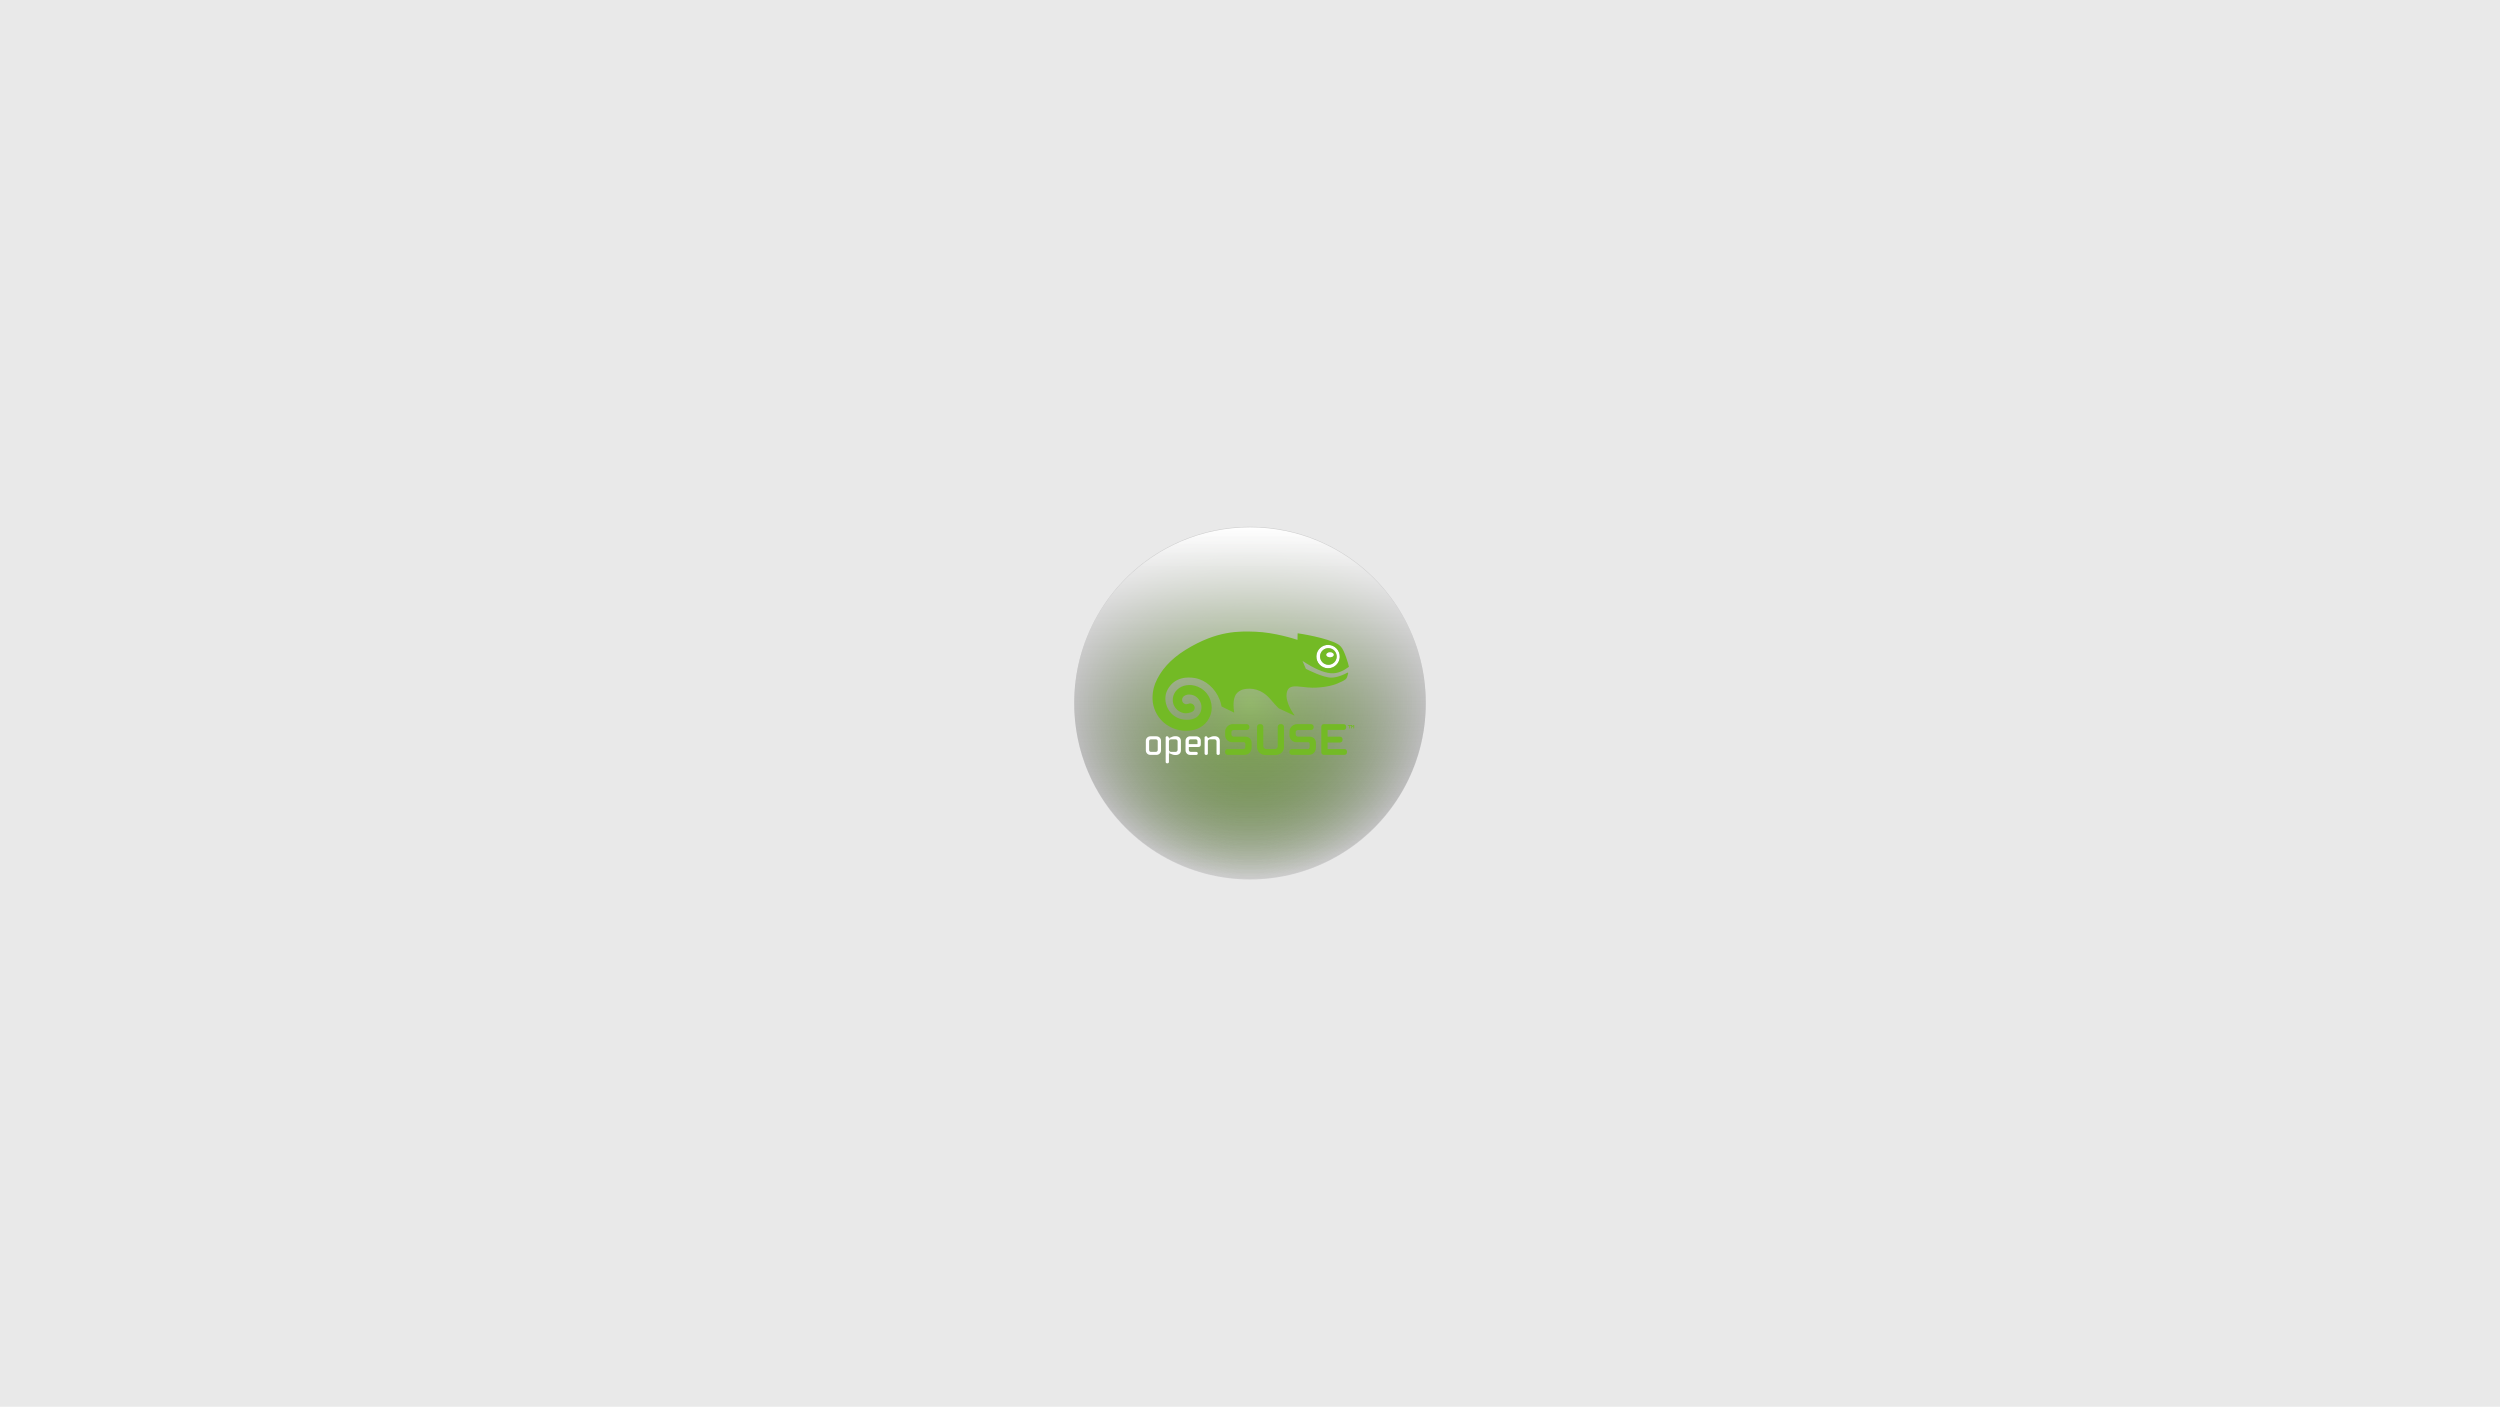
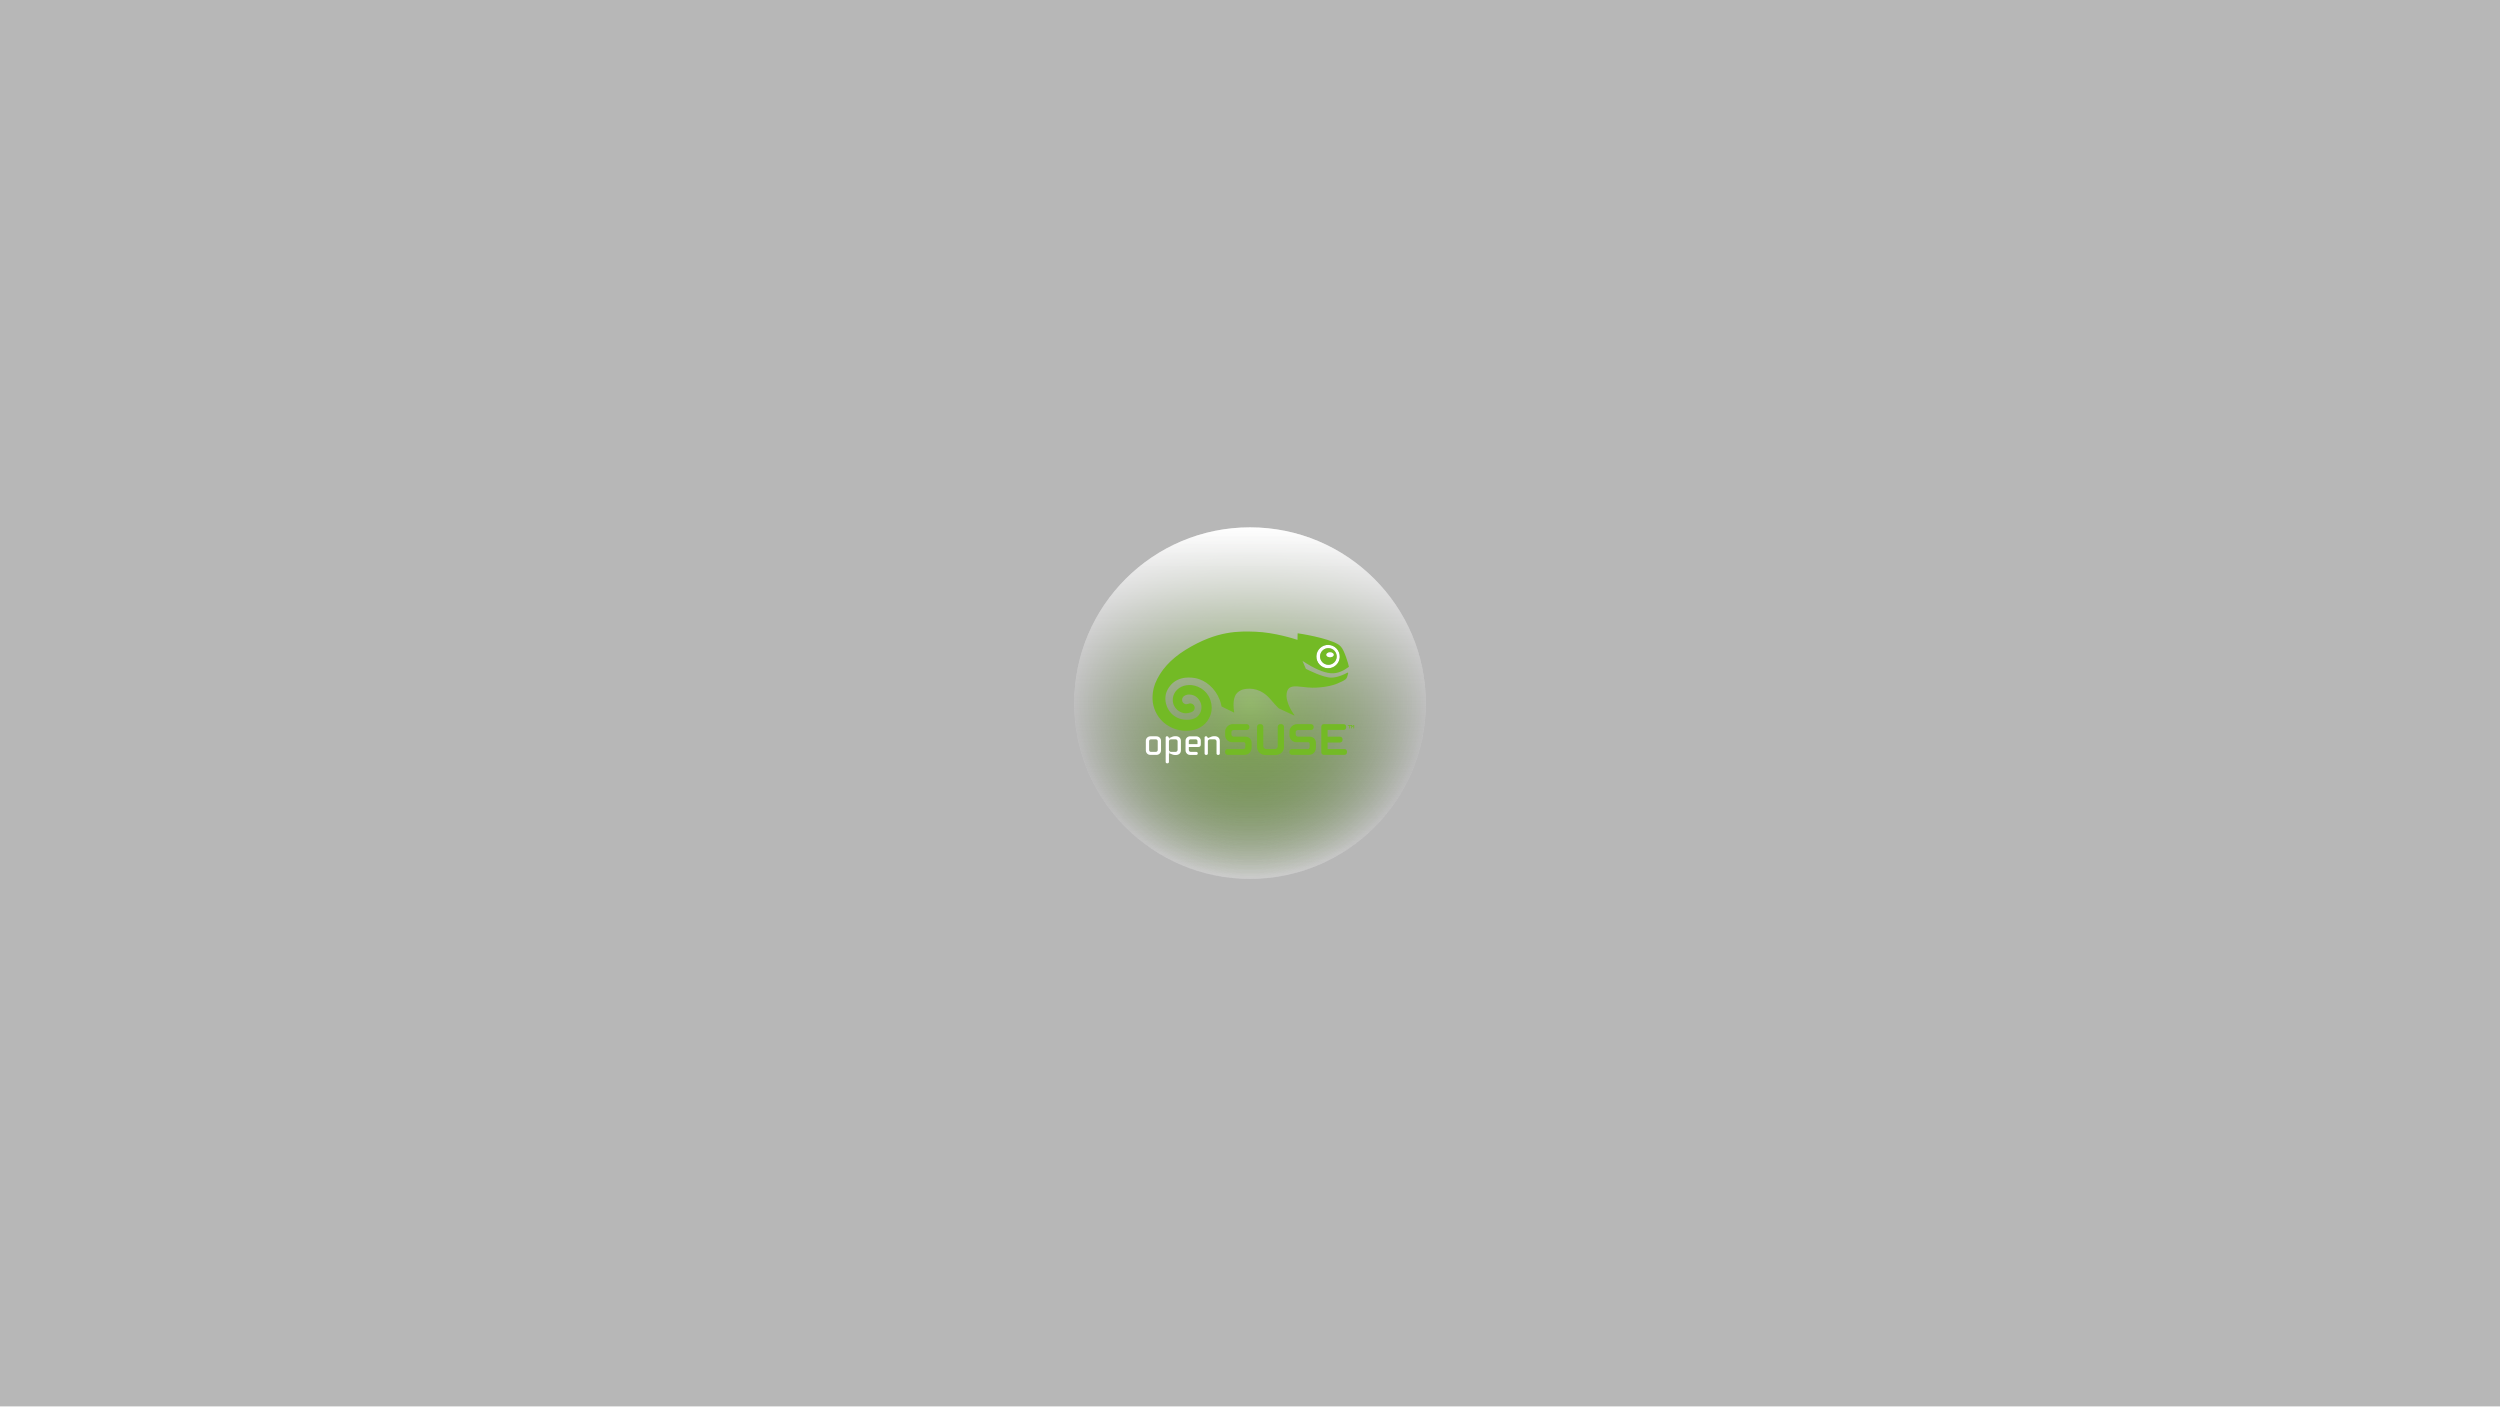
<svg xmlns="http://www.w3.org/2000/svg" xmlns:ns1="http://www.openswatchbook.org/uri/2009/osb" xmlns:xlink="http://www.w3.org/1999/xlink" id="svg3004" version="1.1" width="1920" height="1080" xml:space="preserve">
  <defs id="defs3008">
    <linearGradient id="linearGradient4028">
      <stop style="stop-color:#73ba25;stop-opacity:1;" offset="0" id="stop4030" />
      <stop style="stop-color:#73ba25;stop-opacity:0;" offset="1" id="stop4032" />
    </linearGradient>
    <linearGradient id="linearGradient4164">
      <stop style="stop-color:#a80030;stop-opacity:1;" offset="0" id="stop4166" />
      <stop style="stop-color:#a80030;stop-opacity:0;" offset="1" id="stop4168" />
    </linearGradient>
    <linearGradient id="linearGradient5303">
      <stop style="stop-color:#f26711;stop-opacity:1;" offset="0" id="stop5305" />
      <stop style="stop-color:#f26711;stop-opacity:0;" offset="1" id="stop5307" />
    </linearGradient>
    <linearGradient id="linearGradient5267">
      <stop style="stop-color:#666666;stop-opacity:1;" offset="0" id="stop5269" />
      <stop style="stop-color:#666666;stop-opacity:0;" offset="1" id="stop5271" />
    </linearGradient>
    <linearGradient id="linearGradient5251" ns1:paint="solid">
      <stop style="stop-color:#666666;stop-opacity:1;" offset="0" id="stop5253" />
    </linearGradient>
    <linearGradient xlink:href="#linearGradient5267" id="linearGradient5273" x1="-395.365" y1="-212.642" x2="4.763" y2="-212.642" gradientUnits="userSpaceOnUse" />
    <radialGradient xlink:href="#linearGradient5303" id="radialGradient5325" cx="-163.148" cy="-366.263" fx="-163.148" fy="-366.263" r="144.094" gradientTransform="matrix(1,0,0,0.9338842,0,-24.21576)" gradientUnits="userSpaceOnUse" />
    <radialGradient xlink:href="#linearGradient4164" id="radialGradient4170" cx="1447.778" cy="-272.917" fx="1447.778" fy="-272.917" r="223.333" gradientTransform="matrix(1,0,0,0.9751244,0,-6.788974)" gradientUnits="userSpaceOnUse" />
    <radialGradient xlink:href="#linearGradient4164-9" id="radialGradient4170-9" cx="1447.778" cy="-272.917" fx="1447.778" fy="-272.917" r="223.333" gradientTransform="matrix(1,0,0,0.9751244,0,-6.788974)" gradientUnits="userSpaceOnUse" />
    <linearGradient id="linearGradient4164-9">
      <stop style="stop-color:#a80030;stop-opacity:1;" offset="0" id="stop4166-0" />
      <stop style="stop-color:#a80030;stop-opacity:0;" offset="1" id="stop4168-2" />
    </linearGradient>
    <radialGradient r="223.333" fy="-272.917" fx="1447.778" cy="-272.917" cx="1447.778" gradientTransform="matrix(1,0,0,0.9751244,0,-6.788974)" gradientUnits="userSpaceOnUse" id="radialGradient4206" xlink:href="#linearGradient4164-9" />
    <radialGradient xlink:href="#linearGradient4164" id="radialGradient14319" gradientUnits="userSpaceOnUse" gradientTransform="matrix(1,0,0,0.9751244,0,-6.788974)" cx="1447.778" cy="-272.917" fx="1447.778" fy="-272.917" r="223.333" />
    <linearGradient xlink:href="#linearGradient5267" id="linearGradient14321" gradientUnits="userSpaceOnUse" x1="-395.365" y1="-212.642" x2="4.763" y2="-212.642" />
    <linearGradient xlink:href="#linearGradient5267" id="linearGradient14345" gradientUnits="userSpaceOnUse" x1="-395.365" y1="-212.642" x2="4.763" y2="-212.642" />
    <radialGradient xlink:href="#linearGradient4164" id="radialGradient14347" gradientUnits="userSpaceOnUse" gradientTransform="matrix(1,0,0,0.9751244,0,-6.788974)" cx="1447.778" cy="-272.917" fx="1447.778" fy="-272.917" r="223.333" />
    <radialGradient xlink:href="#linearGradient4164" id="radialGradient14931" gradientUnits="userSpaceOnUse" gradientTransform="matrix(1,0,0,0.9751244,0,-6.788974)" cx="1447.778" cy="-272.917" fx="1447.778" fy="-272.917" r="223.333" />
    <linearGradient xlink:href="#linearGradient5267" id="linearGradient14933" gradientUnits="userSpaceOnUse" x1="-395.365" y1="-212.642" x2="4.763" y2="-212.642" />
    <radialGradient xlink:href="#linearGradient4164" id="radialGradient14961" gradientUnits="userSpaceOnUse" gradientTransform="matrix(1,0,0,0.9751244,0,-6.788974)" cx="1447.778" cy="-272.917" fx="1447.778" fy="-272.917" r="223.333" />
    <linearGradient xlink:href="#linearGradient5267" id="linearGradient14963" gradientUnits="userSpaceOnUse" x1="-395.365" y1="-212.642" x2="4.763" y2="-212.642" />
    <linearGradient xlink:href="#linearGradient5267" id="linearGradient14991" gradientUnits="userSpaceOnUse" x1="-395.365" y1="-212.642" x2="4.763" y2="-212.642" />
    <linearGradient xlink:href="#linearGradient5267" id="linearGradient15015" gradientUnits="userSpaceOnUse" x1="-395.365" y1="-212.642" x2="4.763" y2="-212.642" />
    <radialGradient r="125.556" fy="-292.917" fx="-318.889" cy="-292.917" cx="-318.889" gradientTransform="matrix(1,0,0,1.061947,0,18.14526)" gradientUnits="userSpaceOnUse" id="radialGradient3812" xlink:href="#linearGradient3787-8" />
    <linearGradient id="linearGradient3787-8">
      <stop style="stop-color:#000000;stop-opacity:1;" offset="0" id="stop3789-9" />
      <stop style="stop-color:#000000;stop-opacity:0;" offset="1" id="stop3791-4" />
    </linearGradient>
    <linearGradient xlink:href="#linearGradient5267" id="linearGradient3258" gradientUnits="userSpaceOnUse" x1="-395.365" y1="-212.642" x2="4.763" y2="-212.642" />
    <radialGradient xlink:href="#linearGradient4028" id="radialGradient4034" cx="1447.778" cy="-272.917" fx="1447.778" fy="-272.917" r="223.333" gradientTransform="matrix(1,0,0,0.9751244,0,-6.788974)" gradientUnits="userSpaceOnUse" />
    <radialGradient xlink:href="#linearGradient3787-8" id="radialGradient4036" gradientUnits="userSpaceOnUse" gradientTransform="matrix(1,0,0,1.061947,0,18.14526)" cx="-318.889" cy="-292.917" fx="-318.889" fy="-292.917" r="125.556" />
    <radialGradient xlink:href="#linearGradient3787-8" id="radialGradient4104" gradientUnits="userSpaceOnUse" gradientTransform="matrix(1,0,0,1.061947,0,18.14526)" cx="-318.889" cy="-292.917" fx="-318.889" fy="-292.917" r="125.556" />
    <radialGradient xlink:href="#linearGradient4028" id="radialGradient4106" gradientUnits="userSpaceOnUse" gradientTransform="matrix(1,0,0,0.9751244,0,-6.788974)" cx="1447.778" cy="-272.917" fx="1447.778" fy="-272.917" r="223.333" />
    <linearGradient xlink:href="#linearGradient5267" id="linearGradient4108" gradientUnits="userSpaceOnUse" x1="-395.365" y1="-212.642" x2="4.763" y2="-212.642" />
    <linearGradient xlink:href="#linearGradient5267-6" id="linearGradient3070" gradientUnits="userSpaceOnUse" x1="-395.365" y1="-212.642" x2="4.763" y2="-212.642" />
    <linearGradient id="linearGradient5267-6">
      <stop style="stop-color:#666666;stop-opacity:1;" offset="0" id="stop5269-8" />
      <stop style="stop-color:#666666;stop-opacity:0;" offset="1" id="stop5271-6" />
    </linearGradient>
    <radialGradient xlink:href="#linearGradient4028-5" id="radialGradient3072" gradientUnits="userSpaceOnUse" gradientTransform="matrix(1,0,0,0.9751244,0,-6.788974)" cx="1447.778" cy="-272.917" fx="1447.778" fy="-272.917" r="223.333" />
    <linearGradient id="linearGradient4028-5">
      <stop style="stop-color:#73ba25;stop-opacity:1;" offset="0" id="stop4030-5" />
      <stop style="stop-color:#73ba25;stop-opacity:0;" offset="1" id="stop4032-1" />
    </linearGradient>
    <radialGradient xlink:href="#linearGradient3787-8-7" id="radialGradient3074" gradientUnits="userSpaceOnUse" gradientTransform="matrix(1,0,0,1.061947,0,18.14526)" cx="-318.889" cy="-292.917" fx="-318.889" fy="-292.917" r="125.556" />
    <linearGradient id="linearGradient3787-8-7">
      <stop style="stop-color:#000000;stop-opacity:1;" offset="0" id="stop3789-9-7" />
      <stop style="stop-color:#000000;stop-opacity:0;" offset="1" id="stop3791-4-9" />
    </linearGradient>
    <radialGradient r="125.556" fy="-292.917" fx="-318.889" cy="-292.917" cx="-318.889" gradientTransform="matrix(1,0,0,1.061947,0,18.14526)" gradientUnits="userSpaceOnUse" id="radialGradient3116" xlink:href="#linearGradient3787-8-7" />
    <radialGradient xlink:href="#linearGradient3787-8-7" id="radialGradient3131" gradientUnits="userSpaceOnUse" gradientTransform="matrix(1,0,0,1.061947,0,18.14526)" cx="-318.889" cy="-292.917" fx="-318.889" fy="-292.917" r="125.556" />
    <radialGradient xlink:href="#linearGradient4028-5" id="radialGradient3133" gradientUnits="userSpaceOnUse" gradientTransform="matrix(1,0,0,0.9751244,0,-6.788974)" cx="1447.778" cy="-272.917" fx="1447.778" fy="-272.917" r="223.333" />
    <linearGradient xlink:href="#linearGradient5267-6" id="linearGradient3135" gradientUnits="userSpaceOnUse" x1="-395.365" y1="-212.642" x2="4.763" y2="-212.642" />
    <radialGradient xlink:href="#linearGradient3787-8-4" id="radialGradient3841" gradientUnits="userSpaceOnUse" gradientTransform="matrix(1,0,0,1.061947,0,18.14526)" cx="-318.889" cy="-292.917" fx="-318.889" fy="-292.917" r="125.556" />
    <linearGradient id="linearGradient3787-8-4">
      <stop style="stop-color:#000000;stop-opacity:1;" offset="0" id="stop3789-9-8" />
      <stop style="stop-color:#000000;stop-opacity:0;" offset="1" id="stop3791-4-6" />
    </linearGradient>
    <radialGradient xlink:href="#linearGradient4028-57" id="radialGradient3839" gradientUnits="userSpaceOnUse" gradientTransform="matrix(1,0,0,0.9751244,0,-6.788974)" cx="1447.778" cy="-272.917" fx="1447.778" fy="-272.917" r="223.333" />
    <linearGradient id="linearGradient4028-57">
      <stop style="stop-color:#73ba25;stop-opacity:1;" offset="0" id="stop4030-6" />
      <stop style="stop-color:#73ba25;stop-opacity:0;" offset="1" id="stop4032-9" />
    </linearGradient>
    <linearGradient xlink:href="#linearGradient5267-9" id="linearGradient3837" gradientUnits="userSpaceOnUse" x1="-395.365" y1="-212.642" x2="4.763" y2="-212.642" />
    <linearGradient id="linearGradient5267-9">
      <stop style="stop-color:#ffffff;stop-opacity:1;" offset="0" id="stop5269-4" />
      <stop style="stop-color:#666666;stop-opacity:0;" offset="1" id="stop5271-7" />
    </linearGradient>
    <linearGradient xlink:href="#linearGradient5267-9" id="linearGradient3866" gradientUnits="userSpaceOnUse" x1="-395.365" y1="-212.642" x2="4.763" y2="-212.642" />
    <radialGradient xlink:href="#linearGradient4028-57" id="radialGradient3868" gradientUnits="userSpaceOnUse" gradientTransform="matrix(1,0,0,0.9751244,0,-6.788974)" cx="1447.778" cy="-272.917" fx="1447.778" fy="-272.917" r="223.333" />
    <radialGradient xlink:href="#linearGradient3787-8-4" id="radialGradient3870" gradientUnits="userSpaceOnUse" gradientTransform="matrix(1,0,0,1.061947,0,18.14526)" cx="-318.889" cy="-292.917" fx="-318.889" fy="-292.917" r="125.556" />
  </defs>
  <g id="g3012" transform="matrix(1.25,0,0,-1.25,0,1080)">
-     <rect style="fill:#e9e9e9;fill-opacity:1;stroke:none" id="rect3036" width="1536" height="864" x="0" y="-864" transform="scale(1,-1)" />
+     <rect style="fill:#b7b7b7;fill-opacity:1;stroke:none" id="rect3036" width="1536" height="864" x="0" y="-864" transform="scale(1,-1)" />
    <g id="g3872">
-       <path transform="matrix(1.08777,0,0,-1.008,913.295,91.62002)" d="m -34.286,-337.679 a 99.286,107.143 0 1 1 -198.571,0 99.286,107.143 0 1 1 198.571,0 z" id="path3219" style="fill:#cdcdcd;fill-opacity:1;fill-rule:nonzero;stroke:none" />
-       <path transform="matrix(0,0.860177,0.81,0,1005.263,706.3009)" d="m -193.333,-292.917 a 125.556,133.333 0 1 1 -251.111,0 125.556,133.333 0 1 1 251.111,0 z" id="path5277-0" style="opacity:0.75;fill:url(#radialGradient3870);fill-opacity:1;fill-rule:evenodd;stroke:none" />
-       <path transform="matrix(0.4835821,0,0,-0.4959184,67.88056,296.6556)" d="m 1671.111,-272.917 a 223.333,217.778 0 1 1 -446.667,0 223.333,217.778 0 1 1 446.667,0 z" id="path4162" style="fill:url(#radialGradient3868);fill-opacity:1;fill-rule:nonzero;stroke:none" />
-       <path transform="matrix(0,-0.5398262,-0.5813513,0,644.3803,326.5714)" d="m 4.763,-212.642 a 200.064,185.774 0 1 1 -400.129,0 200.064,185.774 0 1 1 400.129,0 z" id="path3806" style="fill:url(#linearGradient3866);fill-opacity:1;fill-rule:evenodd;stroke:none" />
+       <path transform="matrix(1.08777,0,0,-1.008,913.295,91.62002)" d="m -34.286,-337.679 c 0,59.173 -44.452,107.143 -99.286,107.143 -54.834,0 -99.286,-47.969 -99.286,-107.143 0,-59.173 44.452,-107.143 99.286,-107.143 54.834,0 99.286,47.969 99.286,107.143 z" id="path3219" style="fill:#cdcdcd;fill-opacity:1;fill-rule:nonzero;stroke:none" />
+       <path transform="matrix(0,0.860177,0.81,0,1005.263,706.3009)" d="m -193.333,-292.917 c 0,73.638 -56.213,133.333 -125.556,133.333 -69.342,0 -125.556,-59.695 -125.556,-133.333 0,-73.638 56.213,-133.333 125.556,-133.333 69.342,0 125.556,59.695 125.556,133.333 z" id="path5277-0" style="opacity:0.75;fill:url(#radialGradient3870);fill-opacity:1;fill-rule:evenodd;stroke:none" />
+       <path transform="matrix(0.4835821,0,0,-0.4959184,67.88056,296.6556)" d="m 1671.111,-272.917 c 0,120.275 -99.99,217.778 -223.333,217.778 -123.344,0 -223.333,-97.502 -223.333,-217.778 0,-120.275 99.99,-217.778 223.333,-217.778 123.344,0 223.333,97.502 223.333,217.778 z" id="path4162" style="fill:url(#radialGradient3868);fill-opacity:1;fill-rule:nonzero;stroke:none" />
+       <path transform="matrix(0,-0.5398262,-0.5813513,0,644.3803,326.5714)" d="m 4.763,-212.642 c 0,102.6 -89.572,185.774 -200.064,185.774 -110.493,0 -200.064,-83.174 -200.064,-185.774 0,-102.6 89.572,-185.774 200.064,-185.774 110.493,0 200.064,83.174 200.064,185.774 z" id="path3806" style="fill:url(#linearGradient3866);fill-opacity:1;fill-rule:evenodd;stroke:none" />
      <g transform="matrix(0.941182,0,0,0.9411789,-769.6221,54.04274)" id="g4068">
        <path style="fill:#73ba25" d="m 1700.263,385.204 c 0,-0.104 -0.088,-0.192 -0.197,-0.192 h -0.088 c -0.104,0 -0.192,0.088 -0.192,0.192 v 1.631 h -0.92 v -1.631 c 0,-0.104 -0.093,-0.192 -0.203,-0.192 h -0.082 c -0.104,0 -0.192,0.088 -0.192,0.192 v 1.631 h -0.69 c -0.099,0 -0.181,0.071 -0.181,0.181 v 0.093 c 0,0.11 0.082,0.175 0.181,0.175 h 2.414 c 0.093,0 0.159,-0.033 0.192,-0.088 l 0.454,-0.684 0.455,0.684 c 0.038,0.049 0.093,0.088 0.192,0.088 h 0.307 v -2.097 c 0,-0.099 -0.093,-0.192 -0.203,-0.192 l -0.027,0.016 h -0.088 c -0.104,0 -0.192,0.088 -0.192,0.192 v 1.369 l -0.301,-0.46 c -0.033,-0.044 -0.093,-0.066 -0.148,-0.066 h -0.033 c -0.055,0 -0.12,0.022 -0.153,0.066 l -0.307,0.46 v -1.368 z" id="path3135" />
        <path style="fill:#73ba25" d="m 1697.033,369.928 v -0.443 c 0,-0.975 -0.74,-1.686 -1.764,-1.686 h -13.32 c -0.969,0 -1.692,0.728 -1.692,1.686 v 16.71 c 0,0.964 0.75,1.686 1.725,1.686 l 0.01,-0.016 h 12.729 c 1.024,0 1.768,-0.706 1.768,-1.68 v -0.444 c 0,-0.974 -0.745,-1.68 -1.768,-1.68 0,0 -9.866,0 -10.353,0 0,-0.439 0,-3.942 0,-4.375 0.488,0 7.988,0 7.988,0 1.024,0 1.768,-0.718 1.768,-1.692 v -0.439 c 0,-0.98 -0.745,-1.686 -1.768,-1.686 0,0 -7.5,0 -7.988,0 0,-0.439 0,-3.827 0,-4.26 0.488,0 10.906,0 10.906,0 1.029,-5.5e-4 1.763,-0.718 1.763,-1.681 z" id="path3137" />
        <path style="fill:#ffffff" d="m 1684.938,439.592 c 4.21,-0.148 7.512,-3.696 7.369,-7.9 -0.077,-2.037 -0.93,-3.92 -2.42,-5.311 -1.489,-1.396 -3.427,-2.119 -5.475,-2.048 -4.205,0.153 -7.5,3.696 -7.363,7.9 0.071,2.037 0.925,3.926 2.42,5.316 1.489,1.391 3.432,2.113 5.469,2.042 z m 5.371,-7.742 c 0.099,2.995 -2.245,5.513 -5.24,5.617 -1.45,0.055 -2.831,-0.46 -3.887,-1.451 -1.057,-0.986 -1.676,-2.327 -1.72,-3.778 -0.099,-2.995 2.245,-5.513 5.235,-5.623 1.456,-0.044 2.836,0.471 3.898,1.456 1.057,0.991 1.67,2.332 1.714,3.778 z" id="path3139" />
        <path style="fill:#73ba25" d="m 1685.07,437.468 c 2.995,-0.104 5.338,-2.623 5.24,-5.617 -0.044,-1.445 -0.657,-2.787 -1.714,-3.778 -1.062,-0.986 -2.442,-1.5 -3.898,-1.456 -2.989,0.11 -5.333,2.628 -5.235,5.623 0.044,1.451 0.662,2.792 1.72,3.778 1.057,0.991 2.436,1.506 3.887,1.451 z m 3.296,-4.331 c 0,0.892 -1.079,1.61 -2.409,1.61 -1.33,0 -2.404,-0.717 -2.404,-1.61 0,-0.881 1.073,-1.604 2.404,-1.604 1.33,0 2.409,0.723 2.409,1.604 z" id="path3141" />
        <path style="fill:#ffffff" d="m 1685.957,434.747 c 1.33,0 2.409,-0.717 2.409,-1.61 0,-0.881 -1.079,-1.604 -2.409,-1.604 -1.33,0 -2.404,0.723 -2.404,1.604 0,0.892 1.073,1.61 2.404,1.61 z" id="path3143" />
        <path style="fill:#73ba25" d="m 1676.748,375.518 v -2.677 c 0,-3.067 -1.829,-5.042 -4.681,-5.042 h -10.879 c -1.024,0 -1.763,0.717 -1.763,1.686 v 0.443 c 0,0.97 0.739,1.681 1.763,1.681 h 10.321 c 1.122,0 1.155,1.538 1.155,1.708 v 1.604 c 0,0.526 -0.208,1.144 -1.155,1.144 h -7.562 c -2.152,0 -4.484,1.763 -4.484,4.604 v 2.48 c 0,1.938 1.829,4.73 5.124,4.73 v -0.022 h 8.881 c 1.035,0 1.801,-0.728 1.801,-1.681 v -0.443 c 0,-0.964 -0.762,-1.686 -1.764,-1.686 h -8.245 c -1.084,0 -1.703,-0.531 -1.703,-1.462 v -1.473 c 0,-0.602 0.504,-1.428 1.627,-1.428 h 7.446 c 2.053,-5.5e-4 4.117,-1.293 4.117,-4.167 z" id="path3145" />
        <path style="fill:#73ba25" d="m 1654.141,387.881 c 0.992,0 1.764,-0.777 1.764,-1.768 v -13.156 c 0,-3.061 -2.404,-5.278 -5.721,-5.278 h -6.149 c -3.318,0 -5.721,2.218 -5.721,5.278 v 13.156 c 0,0.991 0.783,1.768 1.763,1.768 h 0.558 c 0.986,0 1.768,-0.794 1.768,-1.768 v -12.67 c 0,-1.013 0.816,-1.829 1.823,-1.829 h 5.754 c 1.002,0 1.823,0.816 1.823,1.829 v 12.669 c 0,0.974 0.794,1.768 1.768,1.768 h 0.012 0.557 z" id="path3147" />
        <path style="fill:#73ba25" d="m 1634.782,375.518 v -2.677 c 0,-3.067 -1.84,-5.042 -4.681,-5.042 h -10.884 c -1.029,0 -1.768,0.717 -1.768,1.686 v 0.443 c 0,0.97 0.745,1.681 1.768,1.681 h 10.32 c 1.117,0 1.144,1.538 1.144,1.708 v 1.604 c 0,0.526 -0.197,1.144 -1.144,1.144 h -7.561 c -2.163,0 -4.484,1.763 -4.484,4.604 v 2.48 c 0,1.938 1.823,4.73 5.125,4.73 l 0.011,-0.022 h 8.886 c 1.029,0 1.801,-0.728 1.801,-1.681 v -0.443 c 0,-0.964 -0.761,-1.686 -1.768,-1.686 h -8.245 c -1.09,0 -1.708,-0.531 -1.708,-1.462 v -1.473 c 0,-0.602 0.504,-1.428 1.626,-1.428 h 7.441 c 2.053,-5.5e-4 4.123,-1.293 4.123,-4.167 z" id="path3149" />
        <path style="fill:#73ba25" d="m 1697.115,421.382 0.559,0.104 c 0.153,-0.12 0.131,-0.367 0.082,-0.586 -0.103,-0.509 -0.35,-1.434 -0.52,-1.872 l -0.142,-0.361 c -0.197,-0.537 -0.394,-1.046 -0.772,-1.352 -1.04,-0.947 -2.704,-1.703 -5.31,-2.842 -4.03,-1.763 -10.561,-2.874 -16.628,-2.836 -2.174,0.049 -4.277,0.29 -6.122,0.498 -5.65,0.646 -9.734,1.106 -10.583,-4.03 -1.073,-6.439 4.983,-14.257 5.043,-14.328 l -0.01,-0.214 -0.197,-0.049 c 0,0 -9.652,4.446 -9.889,4.577 l -0.307,0.218 -0.246,0.236 c -0.728,0.7 -2.19,2.272 -5.157,5.71 -5.754,6.652 -12.489,7.528 -17.679,6.263 -1.265,-0.301 -2.874,-1.226 -3.92,-2.267 -2.71,-2.672 -2.404,-8.054 -2.25,-10.014 0.181,-2.217 0.296,-2.382 0.345,-2.562 l -0.033,-0.224 -0.192,-0.022 -0.11,0.077 -7.917,3.871 -0.301,1.292 c -0.203,0.854 -0.438,1.801 -0.887,2.989 -2.831,7.462 -9.193,13.074 -16.201,14.284 -4.736,0.816 -13.37,0.909 -17.942,-7.72 -1.911,-3.603 -1.796,-8.295 0.301,-12.248 2.135,-4.047 5.951,-6.641 10.468,-7.139 4.479,-0.488 7.846,0.547 9.735,2.995 1.905,2.469 2.261,5.831 0.909,8.568 -1.451,2.94 -3.641,4.5 -6.685,4.757 -2.316,0.208 -4.035,-0.756 -4.654,-1.741 -0.181,-0.307 -0.509,-0.877 -0.515,-1.686 v -0.027 c 0,-2.206 2.02,-2.809 2.431,-2.837 0.126,0 0.734,0.016 1.538,0.219 l 0.389,0.125 0.268,0.094 0.197,0.038 c 1.467,0.268 2.88,-0.597 3.291,-2.026 0.071,-0.262 0.11,-0.526 0.11,-0.788 0,-0.947 -0.482,-1.829 -1.281,-2.365 l 0.033,0.011 -0.088,-0.049 -0.131,-0.082 c -0.422,-0.268 -0.81,-0.416 -1.221,-0.542 -1.15,-0.377 -2.168,-0.553 -3.192,-0.553 -3.493,0.005 -8.36,3.011 -8.426,8.656 -0.033,3.186 1.566,6.088 4.38,7.955 3.241,2.141 8.842,2.869 14.038,-0.318 6.395,-3.915 8.065,-11.579 6.395,-16.808 -2.425,-7.572 -9.247,-11.618 -18.254,-10.813 -6.378,0.569 -12.302,3.937 -15.828,9.006 -1.566,2.245 -2.727,4.747 -3.351,7.243 -1.44,5.71 0.016,11.777 1.101,14.465 3.449,8.546 10.052,15.899 19.606,21.862 l 0.602,0.378 c 20.323,12.489 34.706,11.985 45.235,11.619 12.418,-0.433 25.661,-4.714 27.49,-5.322 0.01,0.411 0.077,4.112 0.077,4.112 l 0.055,0.126 0.142,0.038 c 0.833,-0.115 18.675,-2.765 26.193,-7.145 0.93,-0.547 1.39,-1.117 1.966,-1.708 2.075,-2.146 4.824,-11.087 5.114,-12.932 l -0.11,-0.186 c -0.11,-0.038 -0.367,-0.23 -0.712,-0.46 -1.752,-1.226 -5.853,-4.095 -11.109,-3.624 -4.725,0.416 -10.895,3.126 -18.336,8.026 0.329,-0.772 1.878,-4.44 2.141,-5.059 l 0.099,-0.12 c 1.079,-0.558 11.416,-5.825 16.546,-5.721 4.138,0.082 8.556,2.102 10.324,3.165 z m -4.807,10.309 c 0.143,4.205 -3.159,7.753 -7.369,7.9 -2.037,0.071 -3.98,-0.652 -5.469,-2.042 -1.495,-1.391 -2.349,-3.28 -2.42,-5.316 -0.137,-4.205 3.159,-7.747 7.363,-7.9 2.048,-0.071 3.986,0.652 5.475,2.048 1.489,1.391 2.343,3.274 2.42,5.311 z" id="path3151" />
        <path style="fill:#ffffff;fill-opacity:1" d="m 1607.5,379.247 c 0.712,0.339 1.599,0.756 2.77,0.756 h 0.361 c 2.048,0 3.373,-1.221 3.373,-3.099 v -8.223 c 0,-0.498 -0.405,-0.903 -0.892,-0.903 h -0.35 c -0.498,0 -0.892,0.405 -0.892,0.903 v 7.928 c 0,0.745 -0.608,1.352 -1.347,1.352 h -2.973 c -0.745,0 -1.347,-0.607 -1.347,-1.352 v -7.928 c 0,-0.498 -0.405,-0.903 -0.892,-0.903 h -0.35 c -0.498,0 -0.892,0.405 -0.892,0.903 v 10.479 c 0,0.448 0.301,0.766 0.717,0.766 h 0.345 c 0.329,0 0.569,-0.142 0.701,-0.422 l 0.246,-0.449 c 0.104,-0.186 0.159,-0.197 0.296,-0.197 0.307,0 0.684,0.186 1.128,0.389 z" id="path3153" />
        <path style="fill:#ffffff;fill-opacity:1" d="M 1601.603,377.018 V 374.593 c 0,-1.035 -0.602,-1.649 -1.599,-1.649 0,0 -5.946,0 -6.225,0 0,-0.252 0,-1.829 0,-1.829 0,-0.903 0.509,-1.374 1.478,-1.374 h 3.449 c 0.515,0 0.892,-0.356 0.892,-0.843 v -0.274 c 0,-0.493 -0.378,-0.849 -0.892,-0.849 h -4.205 c -1.555,0 -2.869,1.38 -2.869,3 v 6.259 c 0,1.599 1.352,2.89 3.017,2.89 l 0.01,-0.011 h 3.926 c 1.664,5.5e-4 3.022,-1.303 3.022,-2.896 z m -2.157,-2.212 c 0,0.252 0,1.944 0,1.944 0,0.679 -0.526,1.205 -1.199,1.205 h -3.274 c -0.679,0 -1.199,-0.537 -1.199,-1.205 0,0 0,-1.692 0,-1.944 0.263,0 5.409,0 5.672,0 z" id="path3155" />
        <path style="fill:#ffffff;fill-opacity:1" d="m 1580.793,371.1 c 0,-0.514 0.285,-0.958 0.706,-1.188 l -0.504,-1.111 c -0.093,0 -0.197,-0.165 -0.197,-0.318 v -5.305 c 0,-0.487 -0.4,-0.892 -0.892,-0.892 h -0.35 c -0.504,0 -0.892,0.4 -0.892,0.892 v 15.982 c 0,0.426 0.318,0.766 0.695,0.766 h 0.4 c 0.339,0 0.613,-0.262 0.673,-0.399 l 0.263,-0.52 c 0.066,-0.093 0.181,-0.148 0.301,-0.148 l 0.498,-1.073 c -0.421,-0.224 -0.701,-0.668 -0.701,-1.189 v -5.497 z" id="path3157" />
        <path style="fill:#ffffff;fill-opacity:1" d="m 1585.238,379.997 c 2.053,0 3.373,-1.22 3.373,-3.098 v -6.1 c 0,-1.91 -1.292,-3.093 -3.373,-3.093 h -0.367 c -1.177,0 -2.064,0.405 -2.77,0.728 -0.438,0.202 -0.81,0.367 -1.106,0.367 l 0.504,1.111 c 0.192,-0.103 0.411,-0.164 0.641,-0.164 h 2.973 c 0.75,0 1.347,0.608 1.347,1.352 v 5.497 c 0,0.756 -0.591,1.347 -1.347,1.347 h -2.973 c -0.235,0 -0.454,-0.06 -0.646,-0.158 l -0.498,1.073 c 0.296,0 0.668,0.175 1.095,0.383 0.717,0.339 1.599,0.762 2.776,0.762 v -0.006 h 0.372 z" id="path3159" />
        <path style="fill:#ffffff;fill-opacity:1" d="m 1575.624,377.035 v -6.308 c 0,-1.621 -1.314,-2.94 -2.924,-2.94 h -4.074 c -1.604,0 -2.913,1.319 -2.913,2.94 v 6.308 c 0,1.599 1.352,2.89 3.017,2.89 h 3.876 c 1.664,5.5e-4 3.017,-1.297 3.017,-2.89 z m -2.146,-6.061 v 5.749 c 0,0.668 -0.564,1.232 -1.226,1.232 h -3.175 c -0.673,0 -1.226,-0.553 -1.226,-1.232 v -5.749 c 0,-0.69 0.526,-1.226 1.199,-1.226 h 3.203 c 0.679,0 1.226,0.553 1.226,1.226 z" id="path3161" />
      </g>
    </g>
  </g>
</svg>
